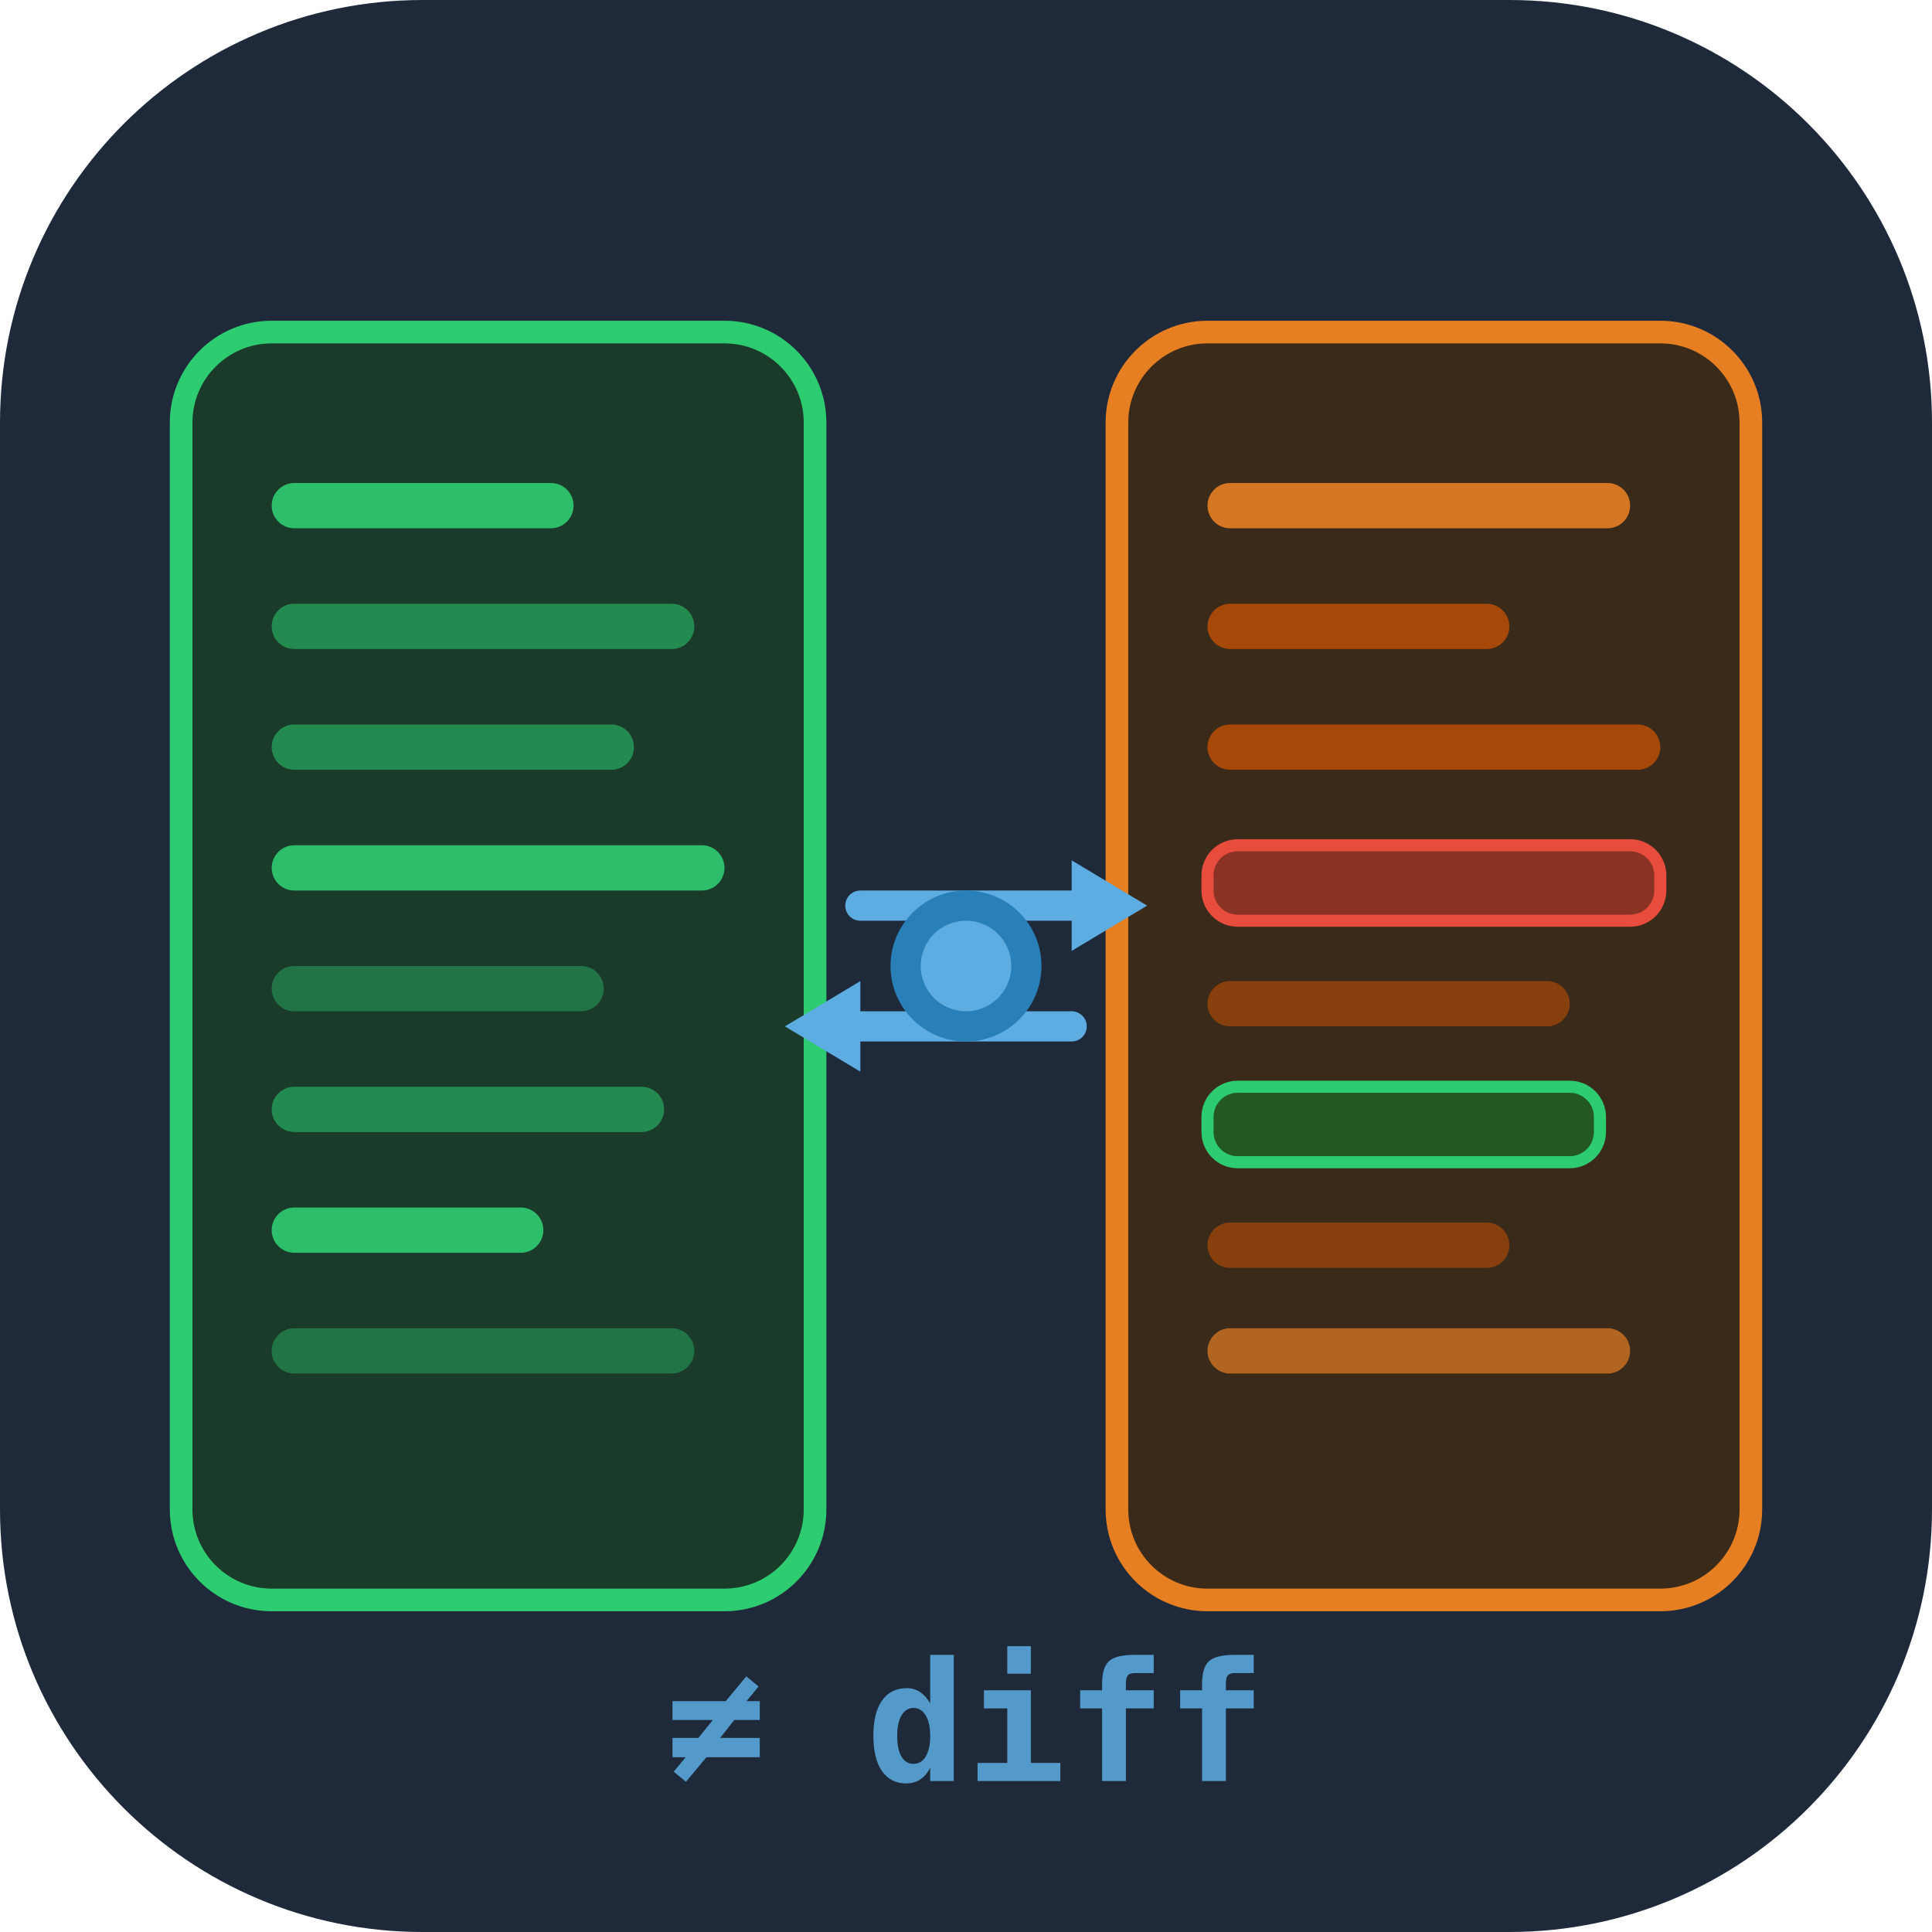
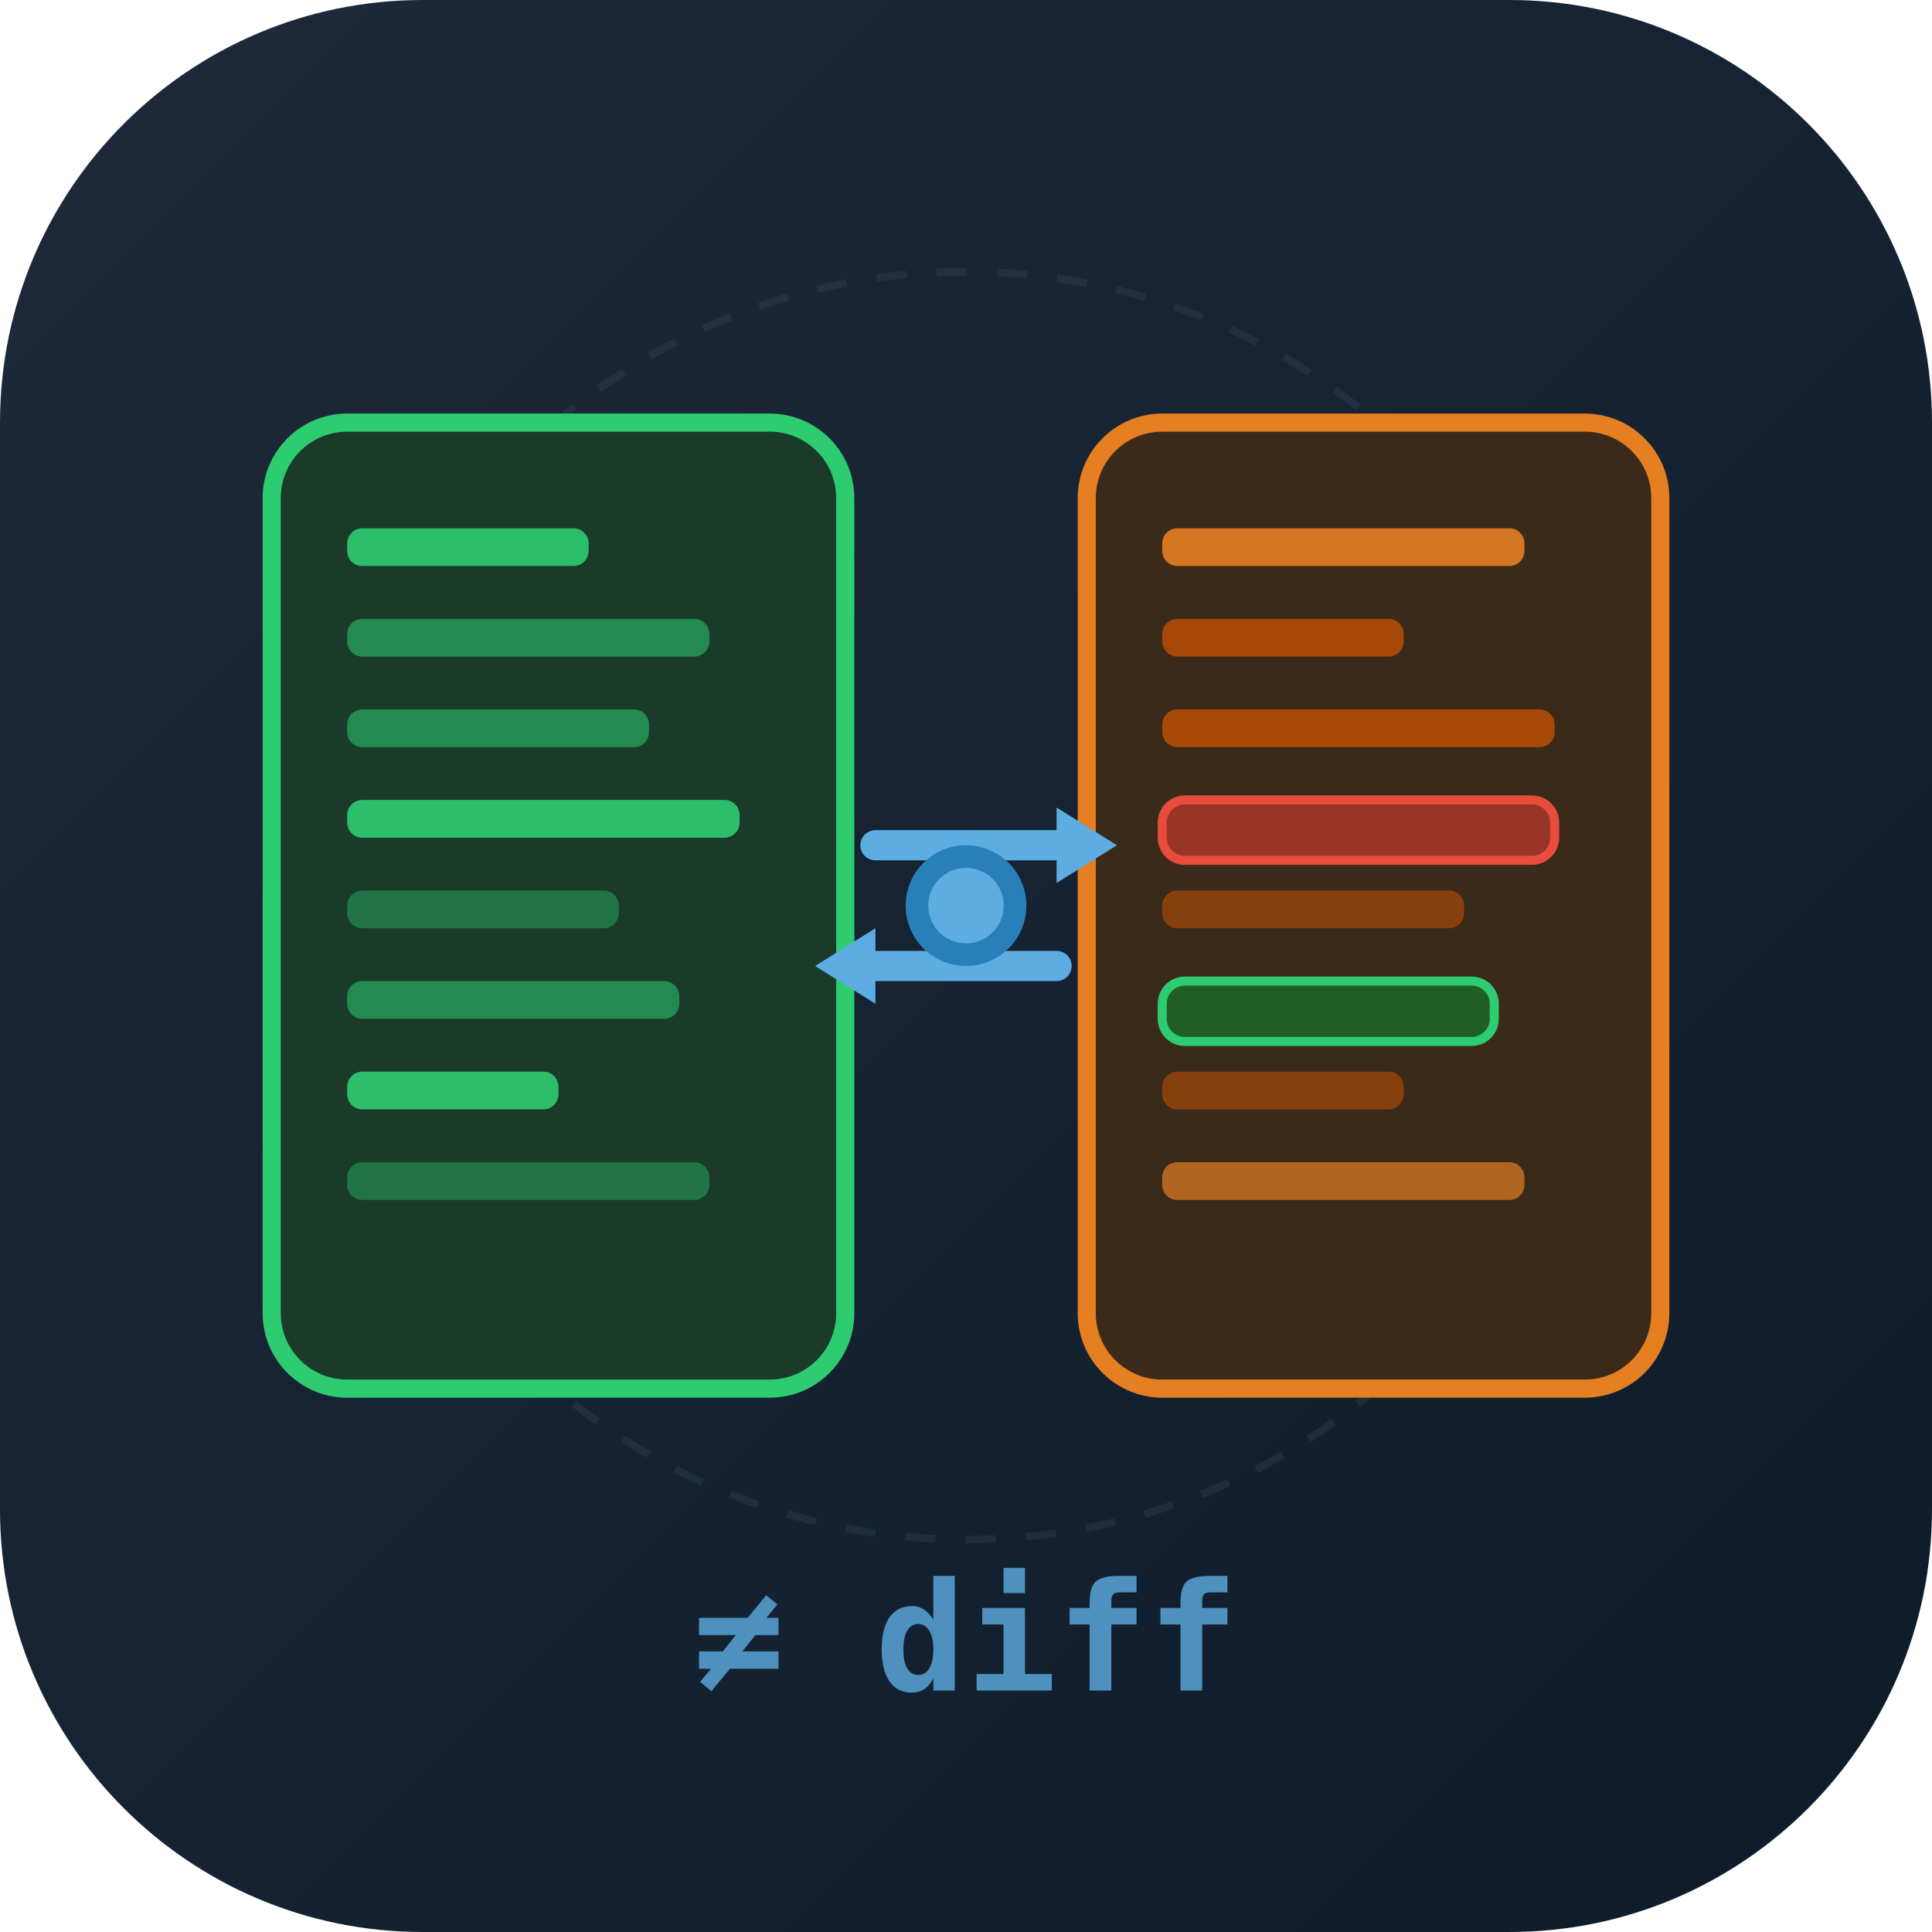
<svg xmlns="http://www.w3.org/2000/svg" viewBox="0 0 128 128" width="128" height="128">
  <defs>
    <clipPath id="appClip">
      <rect width="128" height="128" rx="28" ry="28" />
    </clipPath>
+     <linearGradient id="bgGrad" x1="0%" y1="0%" x2="100%" y2="100%">
+       <stop offset="0%" stop-color="#1E2A3A" />
+       <stop offset="100%" stop-color="#0D1B2A" />
+     </linearGradient>
  </defs>
-   <rect width="128" height="128" rx="28" ry="28" fill="#1E2A3A" />
-   <rect x="12" y="22" width="42" height="84" rx="6" ry="6" fill="#1A3A2A" stroke="#2ECC71" stroke-width="1.5" />
-   <rect x="18" y="32" width="20" height="3" rx="1.5" fill="#2ECC71" opacity="0.9" />
-   <rect x="18" y="40" width="28" height="3" rx="1.5" fill="#27AE60" opacity="0.7" />
-   <rect x="18" y="48" width="24" height="3" rx="1.5" fill="#27AE60" opacity="0.7" />
-   <rect x="18" y="56" width="30" height="3" rx="1.5" fill="#2ECC71" opacity="0.9" />
-   <rect x="18" y="64" width="22" height="3" rx="1.5" fill="#27AE60" opacity="0.5" />
-   <rect x="18" y="72" width="26" height="3" rx="1.5" fill="#27AE60" opacity="0.7" />
-   <rect x="18" y="80" width="18" height="3" rx="1.5" fill="#2ECC71" opacity="0.9" />
-   <rect x="18" y="88" width="28" height="3" rx="1.5" fill="#27AE60" opacity="0.5" />
-   <rect x="74" y="22" width="42" height="84" rx="6" ry="6" fill="#3A2A1A" stroke="#E67E22" stroke-width="1.5" />
-   <rect x="80" y="32" width="28" height="3" rx="1.5" fill="#E67E22" opacity="0.9" />
-   <rect x="80" y="40" width="20" height="3" rx="1.5" fill="#D35400" opacity="0.7" />
-   <rect x="80" y="48" width="30" height="3" rx="1.5" fill="#D35400" opacity="0.7" />
-   <rect x="80" y="56" width="30" height="5" rx="2" fill="#C0392B" opacity="0.6" />
-   <rect x="80" y="56" width="30" height="5" rx="2" fill="none" stroke="#E74C3C" stroke-width="0.8" />
-   <rect x="80" y="65" width="24" height="3" rx="1.5" fill="#D35400" opacity="0.5" />
-   <rect x="80" y="72" width="26" height="5" rx="2" fill="#1A6B2A" opacity="0.7" />
-   <rect x="80" y="72" width="26" height="5" rx="2" fill="none" stroke="#2ECC71" stroke-width="0.8" />
-   <rect x="80" y="81" width="20" height="3" rx="1.5" fill="#D35400" opacity="0.5" />
-   <rect x="80" y="88" width="28" height="3" rx="1.5" fill="#E67E22" opacity="0.7" />
-   <line x1="57" y1="60" x2="71" y2="60" stroke="#5DADE2" stroke-width="2" stroke-linecap="round" />
-   <polygon points="71,57 76,60 71,63" fill="#5DADE2" />
-   <line x1="71" y1="68" x2="57" y2="68" stroke="#5DADE2" stroke-width="2" stroke-linecap="round" />
-   <polygon points="57,65 52,68 57,71" fill="#5DADE2" />
-   <circle cx="64" cy="64" r="5" fill="#2980B9" />
-   <circle cx="64" cy="64" r="3" fill="#5DADE2" />
-   <text x="64" y="118" font-family="monospace" font-size="11" font-weight="bold" text-anchor="middle" fill="#5DADE2" opacity="0.85">≠ diff</text>
+   <rect width="128" height="128" rx="28" ry="28" fill="url(#bgGrad)" />
+   <circle cx="64" cy="60" r="42" fill="none" stroke="#3A4A5A" stroke-width="0.5" stroke-dasharray="2,2" opacity="0.3" />
+   <rect x="18" y="28" width="38" height="64" rx="5" ry="5" fill="#1A3A2A" stroke="#2ECC71" stroke-width="1.2" />
+   <rect x="23" y="35" width="16" height="2.5" rx="1" fill="#2ECC71" opacity="0.9" />
+   <rect x="23" y="41" width="24" height="2.5" rx="1" fill="#27AE60" opacity="0.7" />
+   <rect x="23" y="47" width="20" height="2.5" rx="1" fill="#27AE60" opacity="0.7" />
+   <rect x="23" y="53" width="26" height="2.5" rx="1" fill="#2ECC71" opacity="0.9" />
+   <rect x="23" y="59" width="18" height="2.5" rx="1" fill="#27AE60" opacity="0.5" />
+   <rect x="23" y="65" width="22" height="2.5" rx="1" fill="#27AE60" opacity="0.7" />
+   <rect x="23" y="71" width="14" height="2.5" rx="1" fill="#2ECC71" opacity="0.9" />
+   <rect x="23" y="77" width="24" height="2.5" rx="1" fill="#27AE60" opacity="0.5" />
+   <rect x="72" y="28" width="38" height="64" rx="5" ry="5" fill="#3A2A1A" stroke="#E67E22" stroke-width="1.2" />
+   <rect x="77" y="35" width="24" height="2.5" rx="1" fill="#E67E22" opacity="0.9" />
+   <rect x="77" y="41" width="16" height="2.5" rx="1" fill="#D35400" opacity="0.7" />
+   <rect x="77" y="47" width="26" height="2.5" rx="1" fill="#D35400" opacity="0.7" />
+   <rect x="77" y="53" width="26" height="4" rx="1.5" fill="#C0392B" opacity="0.7" />
+   <rect x="77" y="53" width="26" height="4" rx="1.5" fill="none" stroke="#E74C3C" stroke-width="0.6" />
+   <rect x="77" y="59" width="20" height="2.5" rx="1" fill="#D35400" opacity="0.5" />
+   <rect x="77" y="65" width="22" height="4" rx="1.5" fill="#1A6B2A" opacity="0.8" />
+   <rect x="77" y="65" width="22" height="4" rx="1.5" fill="none" stroke="#2ECC71" stroke-width="0.6" />
+   <rect x="77" y="71" width="16" height="2.5" rx="1" fill="#D35400" opacity="0.5" />
+   <rect x="77" y="77" width="24" height="2.5" rx="1" fill="#E67E22" opacity="0.7" />
+   <line x1="58" y1="56" x2="70" y2="56" stroke="#5DADE2" stroke-width="2" stroke-linecap="round" />
+   <polygon points="70,53.5 74,56 70,58.5" fill="#5DADE2" />
+   <line x1="70" y1="64" x2="58" y2="64" stroke="#5DADE2" stroke-width="2" stroke-linecap="round" />
+   <polygon points="58,61.5 54,64 58,66.5" fill="#5DADE2" />
+   <circle cx="64" cy="60" r="4" fill="#2980B9" />
+   <circle cx="64" cy="60" r="2.5" fill="#5DADE2" />
+   <text x="64" y="112" font-family="monospace" font-size="10" font-weight="bold" text-anchor="middle" fill="#5DADE2" opacity="0.8">≠ diff</text>
</svg>
